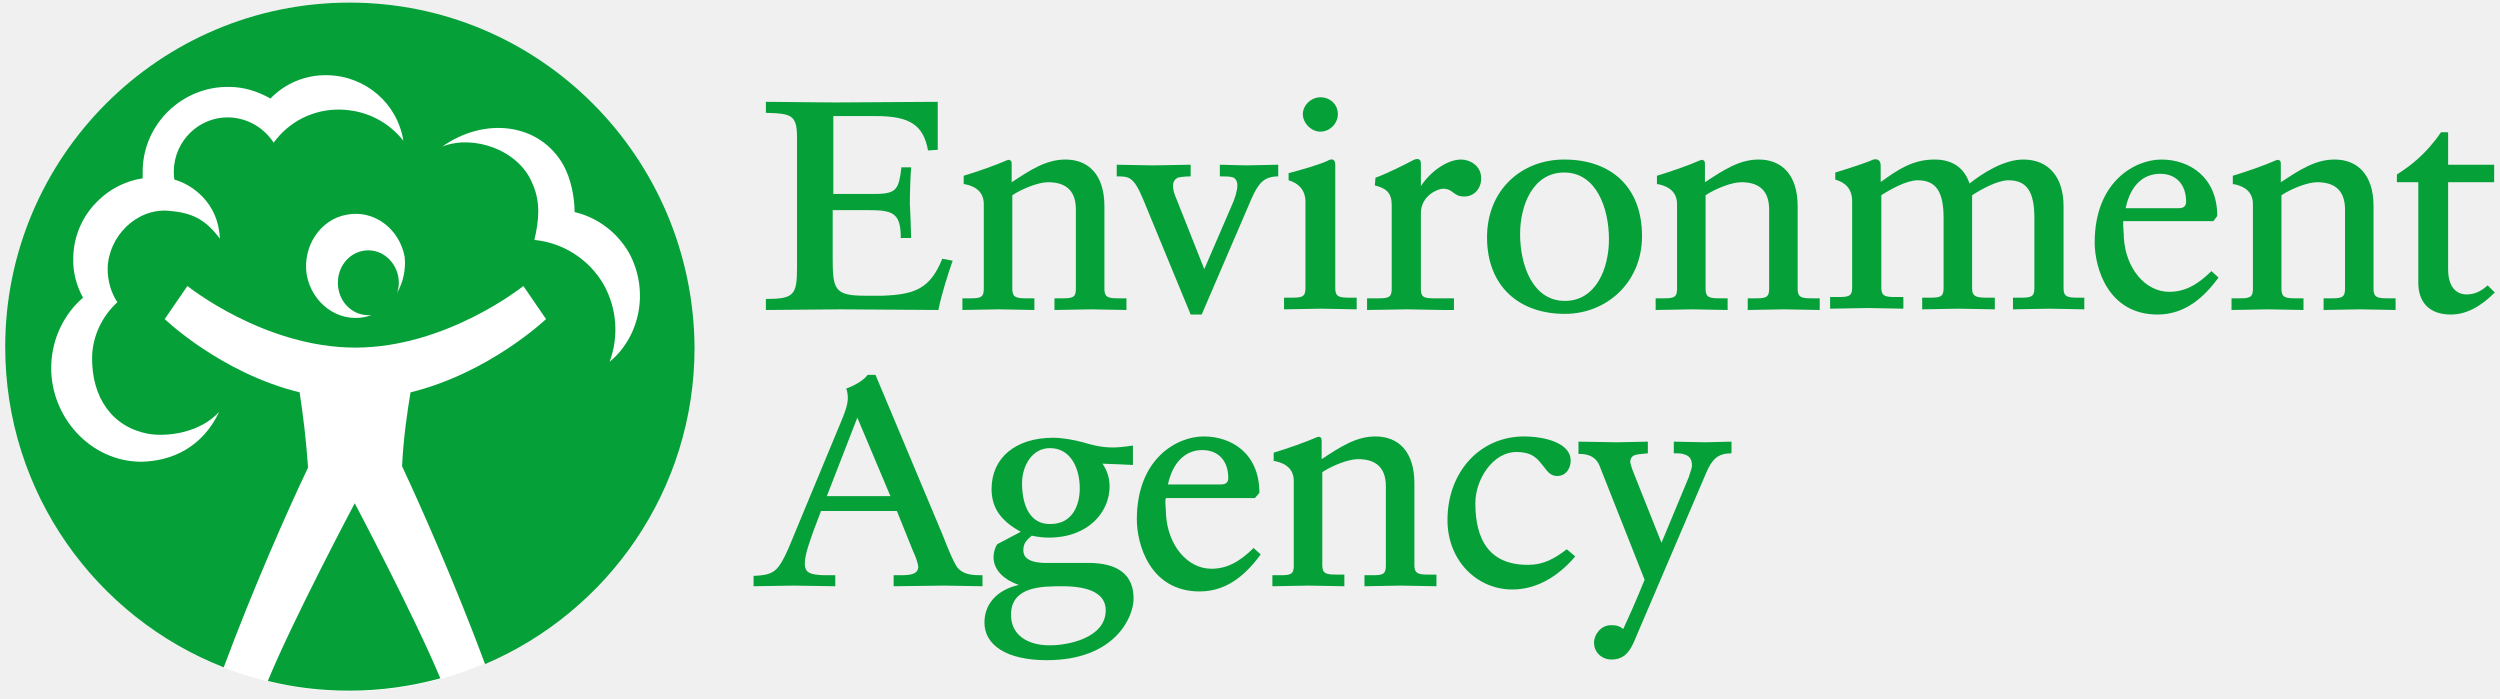
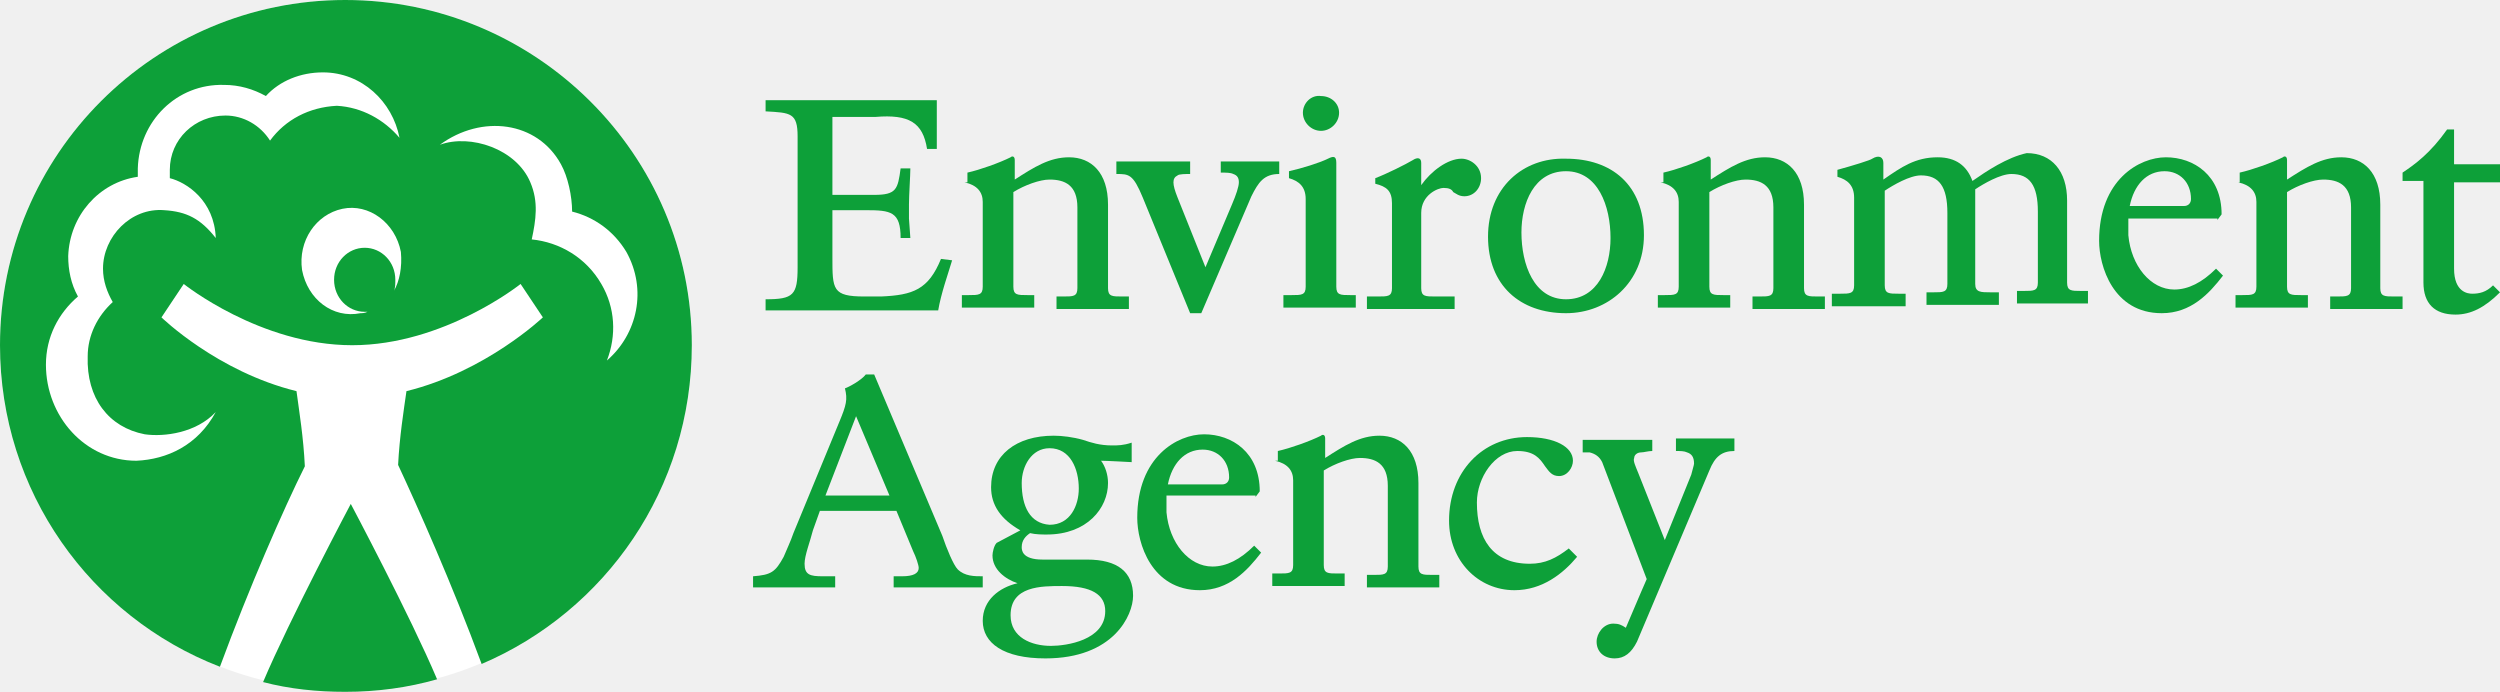
- <svg xmlns="http://www.w3.org/2000/svg" xmlns:xlink="http://www.w3.org/1999/xlink" version="1.1" id="Layer_1" x="0px" y="0px" viewBox="0 0 385.5 107.7" style="enable-background:new 0 0 385.5 107.7;" xml:space="preserve">
+ <svg xmlns="http://www.w3.org/2000/svg" version="1.1" id="Layer_1" x="0px" y="0px" viewBox="0 0 179.6 49.7" style="enable-background:new 0 0 179.6 49.7;" xml:space="preserve">
  <style type="text/css">
- 	.st0{clip-path:url(#SVGID_3_);}
- 	.st1{clip-path:url(#SVGID_4_);fill:#06A039;}
- 	.st2{clip-path:url(#SVGID_7_);}
- 	.st3{clip-path:url(#SVGID_8_);fill:#06A039;}
- 	.st4{clip-path:url(#SVGID_11_);}
- 	.st5{clip-path:url(#SVGID_12_);fill:#06A039;}
- 	.st6{clip-path:url(#SVGID_15_);}
- 	.st7{clip-path:url(#SVGID_16_);fill:#06A039;}
- 	.st8{clip-path:url(#SVGID_19_);}
- 	.st9{clip-path:url(#SVGID_20_);fill:#06A039;}
- 	.st10{clip-path:url(#SVGID_23_);}
- 	.st11{clip-path:url(#SVGID_24_);fill:#06A039;}
- 	.st12{clip-path:url(#SVGID_27_);}
- 	.st13{clip-path:url(#SVGID_28_);fill:#06A039;}
- 	.st14{clip-path:url(#SVGID_31_);}
- 	.st15{clip-path:url(#SVGID_32_);fill:#06A039;}
- 	.st16{clip-path:url(#SVGID_35_);}
- 	.st17{clip-path:url(#SVGID_36_);fill:#06A039;}
- 	.st18{clip-path:url(#SVGID_39_);}
- 	.st19{clip-path:url(#SVGID_40_);fill:#06A039;}
- 	.st20{clip-path:url(#SVGID_43_);}
- 	.st21{clip-path:url(#SVGID_44_);fill:#06A039;}
- 	.st22{clip-path:url(#SVGID_47_);}
- 	.st23{clip-path:url(#SVGID_48_);fill:#06A039;}
- 	.st24{clip-path:url(#SVGID_51_);}
- 	.st25{clip-path:url(#SVGID_52_);fill:#06A039;}
- 	.st26{clip-path:url(#SVGID_55_);}
- 	.st27{clip-path:url(#SVGID_56_);fill:#06A039;}
- 	.st28{clip-path:url(#SVGID_59_);}
- 	.st29{clip-path:url(#SVGID_60_);fill:#06A039;}
- 	.st30{clip-path:url(#SVGID_63_);}
- 	.st31{clip-path:url(#SVGID_64_);fill:#06A039;}
- 	.st32{clip-path:url(#SVGID_67_);}
- 	.st33{clip-path:url(#SVGID_68_);fill:#06A039;}
- 	.st34{clip-path:url(#SVGID_71_);}
- 	.st35{clip-path:url(#SVGID_72_);fill:#06A039;}
- 	.st36{clip-path:url(#SVGID_75_);}
- 	.st37{clip-path:url(#SVGID_76_);fill:#FFFFFF;}
- 	.st38{clip-path:url(#SVGID_79_);}
- 	.st39{clip-path:url(#SVGID_80_);fill:#06A039;}
- 	.st40{clip-path:url(#SVGID_83_);}
- 	.st41{clip-path:url(#SVGID_84_);fill:#FFFFFF;}
- 	.st42{clip-path:url(#SVGID_87_);}
- 	.st43{clip-path:url(#SVGID_88_);fill:#FFFFFF;}
- 	.st44{clip-path:url(#SVGID_91_);}
- 	.st45{clip-path:url(#SVGID_92_);fill:#FFFFFF;}
+ 	.st0{fill:#0DA039;}
+ 	.st1{fill:#FFFFFF;}
</style>
-   <g>
-     <g>
-       <defs>
-         <rect id="SVGID_1_" x="-22.2" y="-21.1" width="430" height="150" />
-       </defs>
-       <defs>
-         <path id="SVGID_2_" d="M143.1,23.2l1.5-0.1v-7.4l-15.9,0.1l-10.6-0.1v1.7c3.9,0.1,4.8,0.3,4.8,3.8v20.1c0,4.2-0.5,4.8-4.8,4.8     v1.7l11.6-0.1l15,0.1c0.5-2.5,1.5-5.6,2.2-7.6l-1.6-0.3c-1.9,4.7-4.3,5.5-9.2,5.7h-2.7c-4.8,0-5-1-5-6v-7.2h5.2     c4,0,5.3,0.3,5.3,4.3h1.6l-0.1-3.1l-0.1-2.2c0-1.6,0.1-4.5,0.2-5.6H139c-0.4,3.3-0.7,4.1-4,4.1h-6.5v-12h6.6     C140.3,17.9,142.4,19.3,143.1,23.2" />
-       </defs>
-       <clipPath id="SVGID_3_">
-         <use xlink:href="#SVGID_1_" style="overflow:visible;" />
-       </clipPath>
-       <clipPath id="SVGID_4_" class="st0">
-         <use xlink:href="#SVGID_2_" style="overflow:visible;" />
-       </clipPath>
-       <rect x="113.1" y="10.7" class="st1" width="38.8" height="42.1" />
-     </g>
-     <g>
-       <defs>
-         <rect id="SVGID_5_" x="-22.2" y="-21.1" width="430" height="150" />
-       </defs>
-       <defs>
-         <path id="SVGID_6_" d="M148.8,28.4c1.9,0.4,2.9,1.4,2.9,3.1v13.1c0,1.3-0.6,1.4-2.1,1.4h-1.2v1.8l5.6-0.1l5.5,0.1V46h-1.2     c-1.5,0-2.2-0.1-2.2-1.4V30.1c1.7-1.1,4.1-2,5.5-2c2.3,0,4.3,0.9,4.3,4.2v12.3c0,1.3-0.6,1.4-2.1,1.4h-1.2v1.8l5.6-0.1l5.5,0.1     V46h-1.2c-1.5,0-2.2-0.1-2.2-1.4V31.8c0-4.9-2.5-7.2-6-7.2c-3,0-5.4,1.6-8.3,3.5v-2.9c0-0.6-0.5-0.6-0.7-0.5     c-1.8,0.8-4.7,1.8-6.7,2.4v1.3H148.8L148.8,28.4z" />
-       </defs>
-       <clipPath id="SVGID_7_">
-         <use xlink:href="#SVGID_5_" style="overflow:visible;" />
-       </clipPath>
-       <clipPath id="SVGID_8_" class="st2">
-         <use xlink:href="#SVGID_6_" style="overflow:visible;" />
-       </clipPath>
-       <rect x="143.4" y="19.6" class="st3" width="35.3" height="33.2" />
-     </g>
-     <g>
-       <defs>
-         <rect id="SVGID_9_" x="-22.2" y="-21.1" width="430" height="150" />
-       </defs>
-       <defs>
-         <path id="SVGID_10_" d="M344.5,28.4c1.9,0.4,2.9,1.4,2.9,3.1v13.1c0,1.3-0.6,1.4-2.1,1.4h-1.2v1.8l5.6-0.1l5.5,0.1V46H354     c-1.5,0-2.2-0.1-2.2-1.4V30.1c1.7-1.1,4.1-2,5.5-2c2.3,0,4.3,0.9,4.3,4.2v12.3c0,1.3-0.6,1.4-2.1,1.4h-1.2v1.8l5.6-0.1l5.5,0.1     V46h-1.2c-1.5,0-2.2-0.1-2.2-1.4V31.8c0-4.9-2.5-7.2-6-7.2c-3,0-5.4,1.6-8.3,3.5v-2.9c0-0.6-0.5-0.6-0.7-0.5     c-1.8,0.8-4.7,1.8-6.7,2.4v1.3H344.5L344.5,28.4z" />
-       </defs>
-       <clipPath id="SVGID_11_">
-         <use xlink:href="#SVGID_9_" style="overflow:visible;" />
-       </clipPath>
-       <clipPath id="SVGID_12_" class="st4">
-         <use xlink:href="#SVGID_10_" style="overflow:visible;" />
-       </clipPath>
-       <rect x="339.1" y="19.6" class="st5" width="35.3" height="33.2" />
-     </g>
-     <g>
-       <defs>
-         <rect id="SVGID_13_" x="-22.2" y="-21.1" width="430" height="150" />
-       </defs>
-       <defs>
-         <path id="SVGID_14_" d="M255.7,28.4c1.9,0.4,2.9,1.4,2.9,3.1v13.1c0,1.3-0.6,1.4-2.1,1.4h-1.2v1.8l5.6-0.1l5.5,0.1V46h-1.2     c-1.5,0-2.2-0.1-2.2-1.4V30.1c1.7-1.1,4.1-2,5.5-2c2.3,0,4.3,0.9,4.3,4.2v12.3c0,1.3-0.6,1.4-2.1,1.4h-1.2v1.8l5.6-0.1l5.5,0.1     V46h-1.2c-1.5,0-2.2-0.1-2.2-1.4V31.8c0-4.9-2.5-7.2-6-7.2c-3,0-5.4,1.6-8.3,3.5v-2.9c0-0.6-0.5-0.6-0.7-0.5     c-1.8,0.8-4.7,1.8-6.7,2.4v1.3H255.7L255.7,28.4z" />
-       </defs>
-       <clipPath id="SVGID_15_">
-         <use xlink:href="#SVGID_13_" style="overflow:visible;" />
-       </clipPath>
-       <clipPath id="SVGID_16_" class="st6">
-         <use xlink:href="#SVGID_14_" style="overflow:visible;" />
-       </clipPath>
-       <rect x="250.3" y="19.6" class="st7" width="35.3" height="33.2" />
-     </g>
-     <g>
-       <defs>
-         <rect id="SVGID_17_" x="-22.2" y="-21.1" width="430" height="150" />
-       </defs>
-       <defs>
-         <path id="SVGID_18_" d="M197.1,27.2v-1.8l-4.9,0.1l-4.1-0.1v1.8c0.8,0,1.4,0,1.8,0.1c0.6,0.1,0.9,0.6,0.9,1.3     c0,0.7-0.3,1.9-1,3.4l-4.1,9.5l-4.2-10.6c-0.9-2-0.8-3,0.1-3.5c0.3-0.1,1.2-0.2,2-0.2v-1.8l-5.8,0.1l-5.6-0.1v1.8     c1.9,0,2.6,0,4.1,3.6l7.3,17.7h1.7l7.7-17.9C194,28.4,194.8,27.2,197.1,27.2" />
-       </defs>
-       <clipPath id="SVGID_19_">
-         <use xlink:href="#SVGID_17_" style="overflow:visible;" />
-       </clipPath>
-       <clipPath id="SVGID_20_" class="st8">
-         <use xlink:href="#SVGID_18_" style="overflow:visible;" />
-       </clipPath>
-       <rect x="167.2" y="20.4" class="st9" width="34.9" height="33.1" />
-     </g>
-     <g>
-       <defs>
-         <rect id="SVGID_21_" x="-22.2" y="-21.1" width="430" height="150" />
-       </defs>
-       <defs>
-         <path id="SVGID_22_" d="M198.7,26.7v1.1c1.4,0.4,2.6,1.4,2.6,3.3v13.4c0,1.3-0.6,1.4-2.1,1.4H198v1.8l5.7-0.1l5.5,0.1v-1.8h-1.1     c-1.5,0-2.2-0.1-2.2-1.4v-19c0-1-0.5-1.1-1.2-0.7C203.4,25.4,200.6,26.2,198.7,26.7" />
-       </defs>
-       <clipPath id="SVGID_23_">
-         <use xlink:href="#SVGID_21_" style="overflow:visible;" />
-       </clipPath>
-       <clipPath id="SVGID_24_" class="st10">
-         <use xlink:href="#SVGID_22_" style="overflow:visible;" />
-       </clipPath>
-       <rect x="193" y="19.5" class="st11" width="21.2" height="33.1" />
-     </g>
-     <g>
-       <defs>
-         <rect id="SVGID_25_" x="-22.2" y="-21.1" width="430" height="150" />
-       </defs>
-       <defs>
-         <path id="SVGID_26_" d="M200.9,17.6c0,1.4,1.3,2.7,2.7,2.7c1.5,0,2.7-1.3,2.7-2.7c0-1.5-1.2-2.6-2.7-2.6     C202.2,15,200.9,16.2,200.9,17.6" />
-       </defs>
-       <clipPath id="SVGID_27_">
-         <use xlink:href="#SVGID_25_" style="overflow:visible;" />
-       </clipPath>
-       <clipPath id="SVGID_28_" class="st12">
-         <use xlink:href="#SVGID_26_" style="overflow:visible;" />
-       </clipPath>
-       <rect x="195.9" y="10" class="st13" width="15.4" height="15.3" />
-     </g>
-     <g>
-       <defs>
-         <rect id="SVGID_29_" x="-22.2" y="-21.1" width="430" height="150" />
-       </defs>
-       <defs>
-         <path id="SVGID_30_" d="M212,28.6c1.7,0.4,2.6,1.1,2.6,3v13c0,1.3-0.6,1.4-2.1,1.4h-1.7v1.8l6.2-0.1l5.5,0.1h1.7V46h-3     c-1.5,0-2.1-0.1-2.1-1.4V32.9c0-2.8,2.7-3.8,3.4-3.8c0.8,0,1.2,0.3,1.6,0.6c0.4,0.3,0.8,0.6,1.7,0.6c1.5,0,2.6-1.2,2.6-2.8     c0-2-1.8-2.9-3.1-2.9c-2.1,0-4.7,1.8-6.2,4.1v-3.5c0-0.8-0.6-0.8-1.2-0.5c-1.1,0.6-4.1,2.1-5.8,2.7L212,28.6L212,28.6z" />
-       </defs>
-       <clipPath id="SVGID_31_">
-         <use xlink:href="#SVGID_29_" style="overflow:visible;" />
-       </clipPath>
-       <clipPath id="SVGID_32_" class="st14">
-         <use xlink:href="#SVGID_30_" style="overflow:visible;" />
-       </clipPath>
-       <rect x="205.8" y="19.5" class="st15" width="27.6" height="33.3" />
-     </g>
-     <g>
-       <defs>
-         <rect id="SVGID_33_" x="-22.2" y="-21.1" width="430" height="150" />
-       </defs>
-       <defs>
-         <path id="SVGID_34_" d="M234.4,36.1c0-4.5,2-9.5,6.8-9.5c4.9,0,6.9,5.4,6.9,10.3c0,4.5-2,9.5-6.8,9.5     C236.4,46.4,234.4,41,234.4,36.1 M229.3,36.6c0,7.5,4.9,11.8,12,11.8c6.4,0,11.9-4.8,11.9-12c0-7.6-4.8-11.8-12-11.8     C234.6,24.6,229.3,29.3,229.3,36.6" />
-       </defs>
-       <clipPath id="SVGID_35_">
-         <use xlink:href="#SVGID_33_" style="overflow:visible;" />
-       </clipPath>
-       <clipPath id="SVGID_36_" class="st16">
-         <use xlink:href="#SVGID_34_" style="overflow:visible;" />
-       </clipPath>
-       <rect x="224.3" y="19.6" class="st17" width="33.9" height="33.8" />
-     </g>
-     <g>
-       <defs>
-         <rect id="SVGID_37_" x="-22.2" y="-21.1" width="430" height="150" />
-       </defs>
-       <defs>
-         <path id="SVGID_38_" d="M303.7,28.3c-0.8-2.4-2.6-3.7-5.4-3.7c-3.4,0-5.7,1.6-8.2,3.4c0,0,0,0-0.1,0v-2.5c0-0.9-0.7-1.2-1.6-0.7     c-0.2,0.1-3,1.1-5.4,1.8v1.1c1.5,0.4,2.6,1.4,2.6,3.3v13.4c0,1.3-0.6,1.4-2.1,1.4h-1.3v1.8l5.8-0.1l5.5,0.1v-1.8h-1.2     c-1.5,0-2.2-0.1-2.2-1.4V30.1c1.4-0.9,3.9-2.3,5.6-2.3c2.8,0,4,1.7,4,5.8v10.9c0,1.3-0.6,1.4-2.1,1.4h-1.2v1.8l5.6-0.1l5.6,0.1     v-1.8h-1.2c-1.5,0-2.3-0.1-2.3-1.4V30.1c1.4-0.9,3.9-2.3,5.6-2.3c2.8,0,4,1.7,4,5.8v10.9c0,1.3-0.6,1.4-2.1,1.4h-1.2v1.8l5.6-0.1     l5.4,0.1v-1.8h-1c-1.5,0-2.2-0.1-2.2-1.4V31.8c0-4.5-2.3-7.2-6.2-7.2C309,24.6,305.7,26.7,303.7,28.3" />
-       </defs>
-       <clipPath id="SVGID_39_">
-         <use xlink:href="#SVGID_37_" style="overflow:visible;" />
-       </clipPath>
-       <clipPath id="SVGID_40_" class="st18">
-         <use xlink:href="#SVGID_38_" style="overflow:visible;" />
-       </clipPath>
-       <rect x="277.2" y="19.5" class="st19" width="49.2" height="33.1" />
-     </g>
-     <g>
-       <defs>
-         <rect id="SVGID_41_" x="-22.2" y="-21.1" width="430" height="150" />
-       </defs>
-       <defs>
-         <path id="SVGID_42_" d="M327.8,32c0.7-3.3,2.6-5.2,5.3-5.2c2.5,0,4,1.7,4,4.3c0,0.6-0.3,1-1.1,1h-8.2V32L327.8,32z M341.3,34.1     l0.6-0.8c0-6-4.3-8.7-8.6-8.7c-4.1,0-10.3,3.4-10.3,12.8c0,3.8,2,11.1,9.7,11.1c4.5,0,7.4-3,9.4-5.7l-1.1-1     c-2.2,2.2-4.2,3.2-6.5,3.2c-3.7,0-6.7-3.6-7-8.3c0-0.8-0.1-1.4-0.1-1.9c0-0.3,0-0.5,0-0.7H341.3L341.3,34.1z" />
-       </defs>
-       <clipPath id="SVGID_43_">
-         <use xlink:href="#SVGID_41_" style="overflow:visible;" />
-       </clipPath>
-       <clipPath id="SVGID_44_" class="st20">
-         <use xlink:href="#SVGID_42_" style="overflow:visible;" />
-       </clipPath>
-       <rect x="318" y="19.6" class="st21" width="29.1" height="33.9" />
-     </g>
-     <g>
-       <defs>
-         <rect id="SVGID_45_" x="-22.2" y="-21.1" width="430" height="150" />
-       </defs>
-       <defs>
-         <path id="SVGID_46_" d="M196.6,71.1c1.9,0.4,2.9,1.4,2.9,3.1v13.1c0,1.3-0.6,1.4-2.1,1.4h-1.2v1.7l5.6-0.1l5.5,0.1v-1.8h-1.2     c-1.5,0-2.2-0.1-2.2-1.4V72.8c1.7-1.1,4.1-2,5.5-2c2.3,0,4.3,0.9,4.3,4.2v12.3c0,1.3-0.6,1.4-2.1,1.4h-1.2v1.7l5.6-0.1l5.5,0.1     v-1.8h-1.2c-1.5,0-2.2-0.1-2.2-1.4V74.5c0-4.9-2.5-7.2-6-7.2c-3,0-5.4,1.6-8.3,3.5v-2.9c0-0.6-0.5-0.6-0.7-0.5     c-1.8,0.8-4.7,1.8-6.7,2.4v1.3H196.6L196.6,71.1z" />
-       </defs>
-       <clipPath id="SVGID_47_">
-         <use xlink:href="#SVGID_45_" style="overflow:visible;" />
-       </clipPath>
-       <clipPath id="SVGID_48_" class="st22">
-         <use xlink:href="#SVGID_46_" style="overflow:visible;" />
-       </clipPath>
-       <rect x="191.2" y="62.3" class="st23" width="35.3" height="33.1" />
-     </g>
-     <g>
-       <defs>
-         <rect id="SVGID_49_" x="-22.2" y="-21.1" width="430" height="150" />
-       </defs>
-       <defs>
-         <path id="SVGID_50_" d="M180.1,74.7c0.7-3.3,2.6-5.3,5.3-5.3c2.5,0,4,1.7,4,4.3c0,0.6-0.3,1-1.1,1H180.1L180.1,74.7z M193.5,76.8     l0.7-0.8c0-6.1-4.3-8.7-8.6-8.7c-4.1,0-10.3,3.4-10.3,12.8c0,3.8,2,11.1,9.7,11.1c4.5,0,7.4-3,9.4-5.7l-1.1-1     c-2.2,2.2-4.2,3.2-6.5,3.2c-3.7,0-6.7-3.6-7-8.3c0-0.8-0.1-1.4-0.1-1.9c0-0.3,0-0.5,0.1-0.7H193.5L193.5,76.8z" />
-       </defs>
-       <clipPath id="SVGID_51_">
-         <use xlink:href="#SVGID_49_" style="overflow:visible;" />
-       </clipPath>
-       <clipPath id="SVGID_52_" class="st24">
-         <use xlink:href="#SVGID_50_" style="overflow:visible;" />
-       </clipPath>
-       <rect x="170.3" y="62.3" class="st25" width="29.1" height="33.9" />
-     </g>
-     <g>
-       <defs>
-         <rect id="SVGID_53_" x="-22.2" y="-21.1" width="430" height="150" />
-       </defs>
-       <defs>
-         <path id="SVGID_54_" d="M369.6,26.9v1.2h3.3v15.5c0,3.1,1.8,4.9,5,4.9c2.3,0,4.5-1.1,6.8-3.4l-1.1-1.1c-1.1,1-2.1,1.4-3.3,1.4     c-0.7,0-2.8-0.3-2.8-3.9V28.1h7.1v-2.7h-7.1v-5h-1.1C374,23.9,371.5,25.7,369.6,26.9" />
-       </defs>
-       <clipPath id="SVGID_55_">
-         <use xlink:href="#SVGID_53_" style="overflow:visible;" />
-       </clipPath>
-       <clipPath id="SVGID_56_" class="st26">
-         <use xlink:href="#SVGID_54_" style="overflow:visible;" />
-       </clipPath>
-       <rect x="364.6" y="15.4" class="st27" width="25.1" height="38.1" />
-     </g>
-     <g>
-       <defs>
-         <rect id="SVGID_57_" x="-22.2" y="-21.1" width="430" height="150" />
-       </defs>
-       <defs>
-         <path id="SVGID_58_" d="M132.2,64.4l5.1,12.1h-9.8L132.2,64.4L132.2,64.4z M133.8,57.8c-0.7,1-2.6,1.9-3.3,2.1     c0.5,1.6,0.2,2.7-0.8,5.1l-7.1,17.1c-0.5,1.2-1,2.5-1.6,3.7c-1.2,2.4-2,2.9-4.8,3v1.6l6.2-0.1l6.4,0.1v-1.7H127     c-1.8-0.1-2.9-0.2-2.9-1.8c0-1.4,0.8-3.5,1.4-5.2l1.1-2.9h11.7l2.5,6.2c0.4,0.8,0.8,2,0.8,2.5c-0.1,0.9-0.9,1.2-2.6,1.2h-1.2v1.7     l7.8-0.1l5.9,0.1v-1.7c-1.3,0-2.8,0-3.8-1.1c-0.6-0.7-1.6-3.2-2.3-5L135,57.8H133.8L133.8,57.8z" />
-       </defs>
-       <clipPath id="SVGID_59_">
-         <use xlink:href="#SVGID_57_" style="overflow:visible;" />
-       </clipPath>
-       <clipPath id="SVGID_60_" class="st28">
-         <use xlink:href="#SVGID_58_" style="overflow:visible;" />
-       </clipPath>
-       <rect x="111.2" y="52.8" class="st29" width="45.3" height="42.6" />
-     </g>
-     <g>
-       <defs>
-         <rect id="SVGID_61_" x="-22.2" y="-21.1" width="430" height="150" />
-       </defs>
-       <defs>
-         <path id="SVGID_62_" d="M157.6,74.5c0-2.6,1.5-5.4,4.3-5.4c3.2,0,4.6,3.1,4.6,6.2c0,2.7-1.2,5.5-4.5,5.5     C159,80.9,157.6,78.2,157.6,74.5L157.6,74.5z M155.9,94.8c0-4.4,4.8-4.4,7.9-4.4c4.5,0,6.7,1.3,6.7,3.7c0,4.4-6.1,5.4-8.4,5.4     C159.2,99.6,155.9,98.4,155.9,94.8L155.9,94.8z M153.8,83.9c-0.4,0.5-0.6,1.4-0.6,2c0,2.2,1.9,3.6,3.9,4.3     c-2.8,0.6-5.3,2.5-5.3,5.8c0,3.4,3.3,5.8,9.6,5.8c10.5,0,13.4-6.6,13.4-9.5c0-3.6-2.3-5.5-7-5.5c-1.2,0-5.2,0-6.8,0     c-3.2-0.1-3.2-1.5-3.2-2c0-1.1,0.6-1.6,1.3-2.2c0.9,0.2,1.9,0.3,2.6,0.3c6.2,0,9.4-4,9.4-7.9c0-1.3-0.4-2.5-1.1-3.5     c0.8,0,4.7,0.2,4.7,0.2v-3c-1.3,0.2-2.3,0.3-3.1,0.3c-1.8,0-3.3-0.4-4.6-0.8c-1.5-0.4-3.3-0.7-4.6-0.7c-5.8,0-9.5,3.1-9.5,7.9     c0,2.9,1.4,4.9,4.5,6.6L153.8,83.9L153.8,83.9z" />
-       </defs>
-       <clipPath id="SVGID_63_">
-         <use xlink:href="#SVGID_61_" style="overflow:visible;" />
-       </clipPath>
-       <clipPath id="SVGID_64_" class="st30">
-         <use xlink:href="#SVGID_62_" style="overflow:visible;" />
-       </clipPath>
-       <rect x="146.8" y="62.5" class="st31" width="33" height="44.3" />
-     </g>
-     <g>
-       <defs>
-         <rect id="SVGID_65_" x="-22.2" y="-21.1" width="430" height="150" />
-       </defs>
-       <defs>
-         <path id="SVGID_66_" d="M241.6,84.7c-2,1.5-3.6,2.4-6,2.4c-5.9,0-8.1-3.8-8.1-9.5c0-3.8,2.8-7.9,6.3-7.9c2.6,0,3.3,1.1,4.2,2.2     c0.6,0.8,1.1,1.5,2.1,1.5c1.4,0,2.1-1.2,2.1-2.4c0-2.2-2.8-3.6-7-3.7c-6.9-0.1-12,5.4-12,12.9c0,6.2,4.5,10.7,10,10.7     c4.2,0,7.5-2.5,9.7-5.1L241.6,84.7L241.6,84.7z" />
-       </defs>
-       <clipPath id="SVGID_67_">
-         <use xlink:href="#SVGID_65_" style="overflow:visible;" />
-       </clipPath>
-       <clipPath id="SVGID_68_" class="st32">
-         <use xlink:href="#SVGID_66_" style="overflow:visible;" />
-       </clipPath>
-       <rect x="218.2" y="62.3" class="st33" width="29.7" height="33.6" />
-     </g>
-     <g>
-       <defs>
-         <rect id="SVGID_69_" x="-22.2" y="-21.1" width="430" height="150" />
-       </defs>
-       <defs>
-         <path id="SVGID_70_" d="M253.6,89.4c-0.2,0.4-1.2,3.1-3.3,7.6c-0.6-0.5-1.1-0.6-1.9-0.6c-1.5,0-2.6,1.4-2.6,2.7     c0,1.5,1.2,2.6,2.7,2.6c1.6,0,2.6-0.8,3.4-2.6l11.2-26.2c0.9-2.1,1.8-3,3.9-3v-1.8l-4,0.1l-4.9-0.1v1.8c0.7,0,1.3,0,1.7,0.2     c0.7,0.2,1.1,0.7,1.1,1.7c0,0.3-0.2,0.9-0.5,1.8l-4.2,10.1l-4.1-10.3c-0.4-1-0.8-2-0.7-2.4c0.1-0.5,0.4-0.8,1-0.9     c0.4-0.1,1-0.1,1.7-0.2v-1.8l-4.7,0.1l-6-0.1V70c0.3,0,0.8,0,1.2,0.1c0.9,0.2,1.6,0.7,2,1.6L253.6,89.4L253.6,89.4z" />
-       </defs>
-       <clipPath id="SVGID_71_">
-         <use xlink:href="#SVGID_69_" style="overflow:visible;" />
-       </clipPath>
-       <clipPath id="SVGID_72_" class="st34">
-         <use xlink:href="#SVGID_70_" style="overflow:visible;" />
-       </clipPath>
-       <rect x="238.4" y="63.1" class="st35" width="33.6" height="43.6" />
-     </g>
-     <g>
-       <defs>
-         <rect id="SVGID_73_" x="-22.2" y="-21.1" width="430" height="150" />
-       </defs>
-       <defs>
-         <path id="SVGID_74_" d="M106.9,53.5c0,29.3-23.8,53.1-53.1,53.1c-29.2-0.1-53-23.8-53-53.1c0-29.3,23.8-53.1,53.1-53.1     S106.9,24.2,106.9,53.5" />
-       </defs>
-       <clipPath id="SVGID_75_">
-         <use xlink:href="#SVGID_73_" style="overflow:visible;" />
-       </clipPath>
-       <clipPath id="SVGID_76_" class="st36">
-         <use xlink:href="#SVGID_74_" style="overflow:visible;" />
-       </clipPath>
-       <rect x="-4.2" y="-4.6" class="st37" width="116.1" height="116.2" />
-     </g>
-     <g>
-       <defs>
-         <rect id="SVGID_77_" x="-22.2" y="-21.1" width="430" height="150" />
-       </defs>
-       <defs>
-         <path id="SVGID_78_" d="M53.9,0.4C24.6,0.4,0.8,24.2,0.8,53.5c0,22.5,14,41.7,33.7,49.4c4.5-12.1,9.9-24.3,13-30.8     c-0.3-4.4-0.8-8.4-1.3-11.6c-12.2-3-20.8-11.3-20.8-11.3l3.5-5.1c0,0,11.8,9.5,25.9,9.5c14.1,0,25.9-9.5,25.9-9.5l3.5,5.1     c0,0-8.7,8.3-20.9,11.3c-0.5,3.1-1.1,7-1.3,11.4c3,6.4,8.3,18.4,12.8,30.5c19-8.1,32.3-26.9,32.3-48.8     C106.9,24.2,83.2,0.4,53.9,0.4 M41.3,105c4,1,8.2,1.5,12.6,1.5c4.9,0,9.6-0.7,14-1.9c-4-9.6-13.2-27-13.2-27S45.2,95.5,41.3,105" />
-       </defs>
-       <clipPath id="SVGID_79_">
-         <use xlink:href="#SVGID_77_" style="overflow:visible;" />
-       </clipPath>
-       <clipPath id="SVGID_80_" class="st38">
-         <use xlink:href="#SVGID_78_" style="overflow:visible;" />
-       </clipPath>
-       <rect x="-4.2" y="-4.6" class="st39" width="116.3" height="116.1" />
-     </g>
-     <g>
-       <defs>
-         <rect id="SVGID_81_" x="-22.2" y="-21.1" width="430" height="150" />
-       </defs>
-       <defs>
-         <path id="SVGID_82_" d="M42.2,22c-1.5-2.3-4-3.8-6.9-3.9c-4.6-0.1-8.4,3.6-8.5,8.2c0,0.5,0,0.9,0.1,1.4c2.6,0.7,6.8,3.5,7,9.1     c-2.3-3.1-4.4-4-7.9-4.3c-5-0.4-9.3,4-9.4,8.9c0,1.9,0.5,3.7,1.5,5.2c-2.3,2.1-3.8,5.1-3.9,8.4c-0.1,6.4,3.2,10.9,8.7,11.9     c3,0.5,8-0.2,10.9-3.4c-2.6,5.5-7.3,7.6-12,7.7c-7.9,0-14.1-7-13.9-14.8c0.1-4.2,2-8,4.9-10.5c-1-1.8-1.6-4-1.5-6.2     c0.1-6.2,4.8-11.3,10.7-12.2c0-0.4,0-0.8,0-1.2c0.1-7.2,6.1-13,13.3-12.9c2.3,0,4.5,0.7,6.4,1.8c2.2-2.3,5.4-3.7,8.8-3.6     c5.9,0.1,10.8,4.4,11.7,10.1c-2.3-2.9-5.7-4.7-9.7-4.8C48.3,16.8,44.5,18.8,42.2,22" />
-       </defs>
-       <clipPath id="SVGID_83_">
-         <use xlink:href="#SVGID_81_" style="overflow:visible;" />
-       </clipPath>
-       <clipPath id="SVGID_84_" class="st40">
-         <use xlink:href="#SVGID_82_" style="overflow:visible;" />
-       </clipPath>
-       <rect x="2.9" y="6.6" class="st41" width="64.3" height="69.6" />
-     </g>
-     <g>
-       <defs>
-         <rect id="SVGID_85_" x="-22.2" y="-21.1" width="430" height="150" />
-       </defs>
-       <defs>
-         <path id="SVGID_86_" d="M61.2,45.2c0.2-0.5,0.3-1,0.3-1.6c0-2.7-2.1-5-4.7-5s-4.7,2.2-4.7,5s2.1,5,4.7,5c0.2,0,0.3,0,0.5,0     c-0.4,0.1-0.7,0.2-1.1,0.3c-4.2,0.8-8.1-2.2-8.9-6.5c-0.7-4.4,2.1-8.6,6.2-9.3c4.2-0.8,8.1,2.2,8.9,6.5     C62.6,41.5,62.2,43.5,61.2,45.2" />
-       </defs>
-       <clipPath id="SVGID_87_">
-         <use xlink:href="#SVGID_85_" style="overflow:visible;" />
-       </clipPath>
-       <clipPath id="SVGID_88_" class="st42">
-         <use xlink:href="#SVGID_86_" style="overflow:visible;" />
-       </clipPath>
-       <rect x="42.1" y="27.9" class="st43" width="25.3" height="26.1" />
-     </g>
-     <g>
-       <defs>
-         <rect id="SVGID_89_" x="-22.2" y="-21.1" width="430" height="150" />
-       </defs>
-       <defs>
-         <path id="SVGID_90_" d="M94,55.8c1.4-3.8,1.2-8.1-0.9-11.9c-2.3-4-6.4-6.5-10.7-6.9c0.7-3,1-5.8-0.3-8.7     c-2.1-5.2-9.1-7.6-13.9-5.7c6.5-4.6,15-3.7,18.7,2.9c1.1,2,1.7,4.8,1.7,7.2c3.4,0.8,6.5,3,8.4,6.3C100.1,44.7,98.8,51.8,94,55.8" />
-       </defs>
-       <clipPath id="SVGID_91_">
-         <use xlink:href="#SVGID_89_" style="overflow:visible;" />
-       </clipPath>
-       <clipPath id="SVGID_92_" class="st44">
-         <use xlink:href="#SVGID_90_" style="overflow:visible;" />
-       </clipPath>
-       <rect x="63.2" y="14.7" class="st45" width="40.5" height="46.1" />
-     </g>
-   </g>
+   <path class="st0" d="M66.6,10.7l0.7,0V7.2l-7.4,0l-4.9,0l0,0.8c1.8,0.1,2.3,0.1,2.3,1.8v9.4c0,2-0.3,2.3-2.3,2.3v0.8l5.4,0l7,0  c0.2-1.2,0.7-2.6,1-3.6l-0.8-0.1c-0.9,2.2-2,2.6-4.3,2.7h-1.2c-2.3,0-2.3-0.5-2.3-2.8c0,0,0-3.1,0-3.4c0.2,0,2.4,0,2.4,0  c1.8,0,2.5,0.1,2.5,2h0.7l-0.1-1.4l0-1c0-0.7,0.1-2.1,0.1-2.6h-0.7c-0.2,1.5-0.3,1.9-1.9,1.9c0,0-2.8,0-3,0c0-0.2,0-5.4,0-5.6  c0.2,0,3.1,0,3.1,0C65.3,8.2,66.3,8.8,66.6,10.7" />
+   <path class="st0" d="M69.3,13.1c0.9,0.2,1.3,0.7,1.3,1.4v6.1c0,0.6-0.3,0.6-1,0.6h-0.5v0.9l2.6,0l2.6,0l0-0.9h-0.5c-0.7,0-1,0-1-0.6  c0,0,0-6.6,0-6.8c0.8-0.5,1.9-0.9,2.6-0.9c1.1,0,2,0.4,2,2v5.8c0,0.6-0.3,0.6-1,0.6h-0.5v0.9l2.6,0l2.6,0l0-0.9h-0.5  c-0.7,0-1,0-1-0.6v-6c0-2.3-1.2-3.4-2.8-3.4c-1.4,0-2.5,0.7-3.9,1.6c0-0.3,0-1.4,0-1.4c0-0.3-0.2-0.3-0.3-0.2  c-0.8,0.4-2.2,0.9-3.1,1.1V13.1" />
+   <path class="st0" d="M160.8,13.1c0.9,0.2,1.3,0.7,1.3,1.4v6.1c0,0.6-0.3,0.6-1,0.6h-0.5v0.9l2.6,0l2.6,0l0-0.9h-0.5  c-0.7,0-1,0-1-0.6c0,0,0-6.6,0-6.8c0.8-0.5,1.9-0.9,2.6-0.9c1.1,0,2,0.4,2,2v5.8c0,0.6-0.3,0.6-1,0.6h-0.5v0.9l2.6,0l2.6,0l0-0.9  H172c-0.7,0-1,0-1-0.6v-6c0-2.3-1.2-3.4-2.8-3.4c-1.4,0-2.5,0.7-3.9,1.6c0-0.3,0-1.4,0-1.4c0-0.3-0.2-0.3-0.3-0.2  c-0.8,0.4-2.2,0.9-3.1,1.1V13.1" />
+   <path class="st0" d="M119.3,13.1c0.9,0.2,1.3,0.7,1.3,1.4v6.1c0,0.6-0.3,0.6-1,0.6h-0.5v0.9l2.6,0l2.6,0l0-0.9h-0.5  c-0.7,0-1,0-1-0.6c0,0,0-6.6,0-6.8c0.8-0.5,1.9-0.9,2.6-0.9c1.1,0,2,0.4,2,2v5.8c0,0.6-0.3,0.6-1,0.6h-0.5v0.9l2.6,0l2.6,0l0-0.9  h-0.5c-0.7,0-1,0-1-0.6v-6c0-2.3-1.2-3.4-2.8-3.4c-1.4,0-2.5,0.7-3.9,1.6c0-0.3,0-1.4,0-1.4c0-0.3-0.2-0.3-0.3-0.2  c-0.8,0.4-2.2,0.9-3.1,1.1V13.1" />
+   <path class="st0" d="M91.9,12.5v-0.9l-2.3,0l-1.9,0l0,0.8c0.4,0,0.7,0,0.9,0.1c0.3,0.1,0.4,0.3,0.4,0.6c0,0.3-0.2,0.9-0.5,1.6  l-1.9,4.5l-2-5c-0.4-1-0.4-1.4,0-1.6c0.1-0.1,0.6-0.1,0.9-0.1v-0.9l-2.7,0l-2.6,0l0,0.9c0.9,0,1.2,0,1.9,1.7l3.4,8.3h0.8l3.6-8.4  C90.4,13.1,90.8,12.5,91.9,12.5" />
+   <path class="st0" d="M92.6,12.3v0.5c0.7,0.2,1.2,0.6,1.2,1.5v6.3c0,0.6-0.3,0.6-1,0.6h-0.6v0.9l2.6,0l2.6,0v-0.9H97  c-0.7,0-1,0-1-0.6v-8.9c0-0.5-0.2-0.5-0.6-0.3C94.8,11.7,93.5,12.1,92.6,12.3" />
+   <path class="st0" d="M93.6,8.1c0,0.7,0.6,1.3,1.3,1.3c0.7,0,1.3-0.6,1.3-1.3c0-0.7-0.6-1.2-1.3-1.2C94.2,6.8,93.6,7.4,93.6,8.1" />
+   <path class="st0" d="M98.8,13.2c0.8,0.2,1.2,0.5,1.2,1.4v6.1c0,0.6-0.3,0.6-1,0.6h-0.8v0.9l2.9,0l2.6,0l0.8,0v-0.9h-1.4  c-0.7,0-1,0-1-0.6v-5.4c0-1.3,1.2-1.8,1.6-1.8c0.4,0,0.6,0.1,0.7,0.3c0.2,0.1,0.4,0.3,0.8,0.3c0.7,0,1.2-0.6,1.2-1.3  c0-0.9-0.8-1.4-1.4-1.4c-1,0-2.2,0.9-2.9,1.9v-1.6c0-0.4-0.3-0.4-0.6-0.2c-0.5,0.3-1.9,1-2.7,1.3L98.8,13.2" />
+   <path class="st0" d="M106.9,17c0,3.5,2.3,5.5,5.6,5.5c3,0,5.6-2.2,5.6-5.6c0-3.6-2.3-5.5-5.6-5.5C109.4,11.3,106.9,13.5,106.9,17   M109.3,16.7c0-2.1,0.9-4.4,3.2-4.4c2.3,0,3.2,2.5,3.2,4.8c0,2.1-0.9,4.4-3.2,4.4C110.2,21.5,109.3,19,109.3,16.7z" />
+   <path class="st0" d="M141.7,13c-0.4-1.1-1.2-1.7-2.5-1.7c-1.6,0-2.6,0.7-3.9,1.6c0,0,0,0,0,0c0-0.3,0-1.2,0-1.2  c0-0.4-0.3-0.6-0.8-0.3c-0.1,0.1-1.4,0.5-2.5,0.8v0.5c0.7,0.2,1.2,0.6,1.2,1.5v6.3c0,0.6-0.3,0.6-1,0.6h-0.6v0.9l2.7,0l2.6,0l0-0.9  h-0.5c-0.7,0-1,0-1-0.6c0,0,0-6.6,0-6.8c0.6-0.4,1.8-1.1,2.6-1.1c1.3,0,1.9,0.8,1.9,2.7v5.1c0,0.6-0.3,0.6-1,0.6h-0.5v0.9l2.6,0  l2.6,0v-0.9H143c-0.7,0-1.1,0-1.1-0.6c0,0,0-6.6,0-6.8c0.6-0.4,1.8-1.1,2.6-1.1c1.3,0,1.9,0.8,1.9,2.7v5.1c0,0.6-0.3,0.6-1,0.6h-0.5  v0.9l2.6,0l2.5,0l0-0.9h-0.5c-0.7,0-1,0-1-0.6v-5.9c0-2.1-1.1-3.4-2.9-3.4C144.2,11.3,142.7,12.3,141.7,13" />
+   <path class="st0" d="M159.3,15.8l0.3-0.4c0-2.8-2-4.1-4-4.1c-1.9,0-4.8,1.6-4.8,6c0,1.8,1,5.2,4.5,5.2c2.1,0,3.4-1.4,4.4-2.7  l-0.5-0.5c-1,1-2,1.5-3,1.5c-1.7,0-3.1-1.7-3.3-3.9c0-0.4,0-0.7,0-0.9c0-0.2,0-0.2,0-0.3H159.3 M153,14.8c0.3-1.5,1.2-2.5,2.5-2.5  c1.1,0,1.9,0.8,1.9,2c0,0.3-0.2,0.5-0.5,0.5H153z" />
+   <path class="st0" d="M91.6,33.1c0.9,0.2,1.3,0.7,1.3,1.4v6.1c0,0.6-0.3,0.6-1,0.6h-0.5v0.9l2.6,0l2.6,0l0-0.9h-0.5c-0.7,0-1,0-1-0.6  c0,0,0-6.6,0-6.8c0.8-0.5,1.9-0.9,2.6-0.9c1.1,0,2,0.4,2,2v5.8c0,0.6-0.3,0.6-1,0.6h-0.5v0.9l2.6,0l2.6,0l0-0.9h-0.5  c-0.7,0-1,0-1-0.6v-6c0-2.3-1.2-3.4-2.8-3.4c-1.4,0-2.5,0.7-3.9,1.6c0-0.3,0-1.4,0-1.4c0-0.3-0.2-0.3-0.3-0.2  c-0.8,0.4-2.2,0.9-3.1,1.1V33.1" />
+   <path class="st0" d="M90.2,35.7l0.3-0.4c0-2.8-2-4.1-4-4.1c-1.9,0-4.8,1.6-4.8,6c0,1.8,1,5.2,4.5,5.2c2.1,0,3.4-1.4,4.4-2.7  l-0.5-0.5c-1,1-2,1.5-3,1.5c-1.7,0-3.1-1.7-3.3-3.9c0-0.4,0-0.7,0-0.9c0-0.2,0-0.2,0-0.3H90.2 M83.9,34.8c0.3-1.5,1.2-2.5,2.5-2.5  c1.1,0,1.9,0.8,1.9,2c0,0.3-0.2,0.5-0.5,0.5H83.9z" />
+   <path class="st0" d="M172.6,12.4v0.6h1.5v7.3c0,1.5,0.8,2.3,2.3,2.3c1.1,0,2.1-0.5,3.2-1.6l-0.5-0.5c-0.5,0.5-1,0.6-1.5,0.6  c-0.3,0-1.3-0.1-1.3-1.8v-6.2h3.3v-1.3h-3.3V9.3h-0.5C174.6,11,173.5,11.8,172.6,12.4" />
+   <path class="st0" d="M62.2,26.9c-0.3,0.4-1.2,0.9-1.5,1c0.2,0.8,0.1,1.2-0.4,2.4c0,0-3.3,8-3.3,8c-0.2,0.6-0.5,1.2-0.7,1.7  c-0.6,1.1-0.9,1.3-2.2,1.4v0.8l2.9,0l3,0l0-0.8l-0.9,0c-0.9,0-1.3-0.1-1.3-0.9c0-0.6,0.4-1.6,0.6-2.4l0.5-1.4h5.5l1.2,2.9  c0.2,0.4,0.4,1,0.4,1.2c0,0.4-0.4,0.6-1.2,0.6h-0.6v0.8l3.6,0l2.8,0l0-0.8c-0.6,0-1.3,0-1.8-0.5c-0.3-0.3-0.8-1.5-1.1-2.4l-4.9-11.6  H62.2 M61.5,29.9l2.4,5.7h-4.6L61.5,29.9z" />
+   <path class="st0" d="M71.6,39c-0.2,0.2-0.3,0.7-0.3,0.9c0,1,0.9,1.7,1.8,2c-1.3,0.3-2.5,1.2-2.5,2.7c0,1.6,1.5,2.7,4.5,2.7  c4.9,0,6.3-3.1,6.3-4.5c0-1.7-1.1-2.6-3.3-2.6c-0.6,0-2.4,0-3.2,0c-1.5,0-1.5-0.7-1.5-0.9c0-0.5,0.3-0.8,0.6-1  c0.4,0.1,0.9,0.1,1.2,0.1c2.9,0,4.4-1.9,4.4-3.7c0-0.6-0.2-1.2-0.5-1.6c0.4,0,2.2,0.1,2.2,0.1v-1.4C80.7,32,80.3,32,79.9,32  c-0.9,0-1.5-0.2-2.1-0.4c-0.7-0.2-1.5-0.3-2.1-0.3c-2.7,0-4.5,1.4-4.5,3.7c0,1.3,0.7,2.3,2.1,3.1L71.6,39 M72.6,44.2  c0-2.1,2.2-2.1,3.7-2.1c2.1,0,3.1,0.6,3.1,1.8c0,2.1-2.8,2.5-3.9,2.5C74.1,46.4,72.6,45.8,72.6,44.2z M73.4,34.7  c0-1.2,0.7-2.5,2-2.5c1.5,0,2.1,1.5,2.1,2.9c0,1.2-0.6,2.6-2.1,2.6C74,37.6,73.4,36.4,73.4,34.7z" />
+   <path class="st0" d="M112.7,39.4c-0.9,0.7-1.7,1.1-2.8,1.1c-2.7,0-3.8-1.8-3.8-4.4c0-1.8,1.3-3.7,2.9-3.7c1.2,0,1.6,0.5,2,1.1  c0.3,0.4,0.5,0.7,1,0.7c0.6,0,1-0.6,1-1.1c0-1-1.3-1.7-3.3-1.7c-3.2,0-5.6,2.5-5.6,6c0,2.9,2.1,5,4.7,5c2,0,3.5-1.2,4.5-2.4  L112.7,39.4" />
+   <path class="st0" d="M118.3,41.6c-0.1,0.2-0.6,1.4-1.5,3.5c-0.3-0.2-0.5-0.3-0.9-0.3c-0.7,0-1.2,0.7-1.2,1.3c0,0.7,0.5,1.2,1.3,1.2  c0.7,0,1.2-0.4,1.6-1.2l5.2-12.3c0.4-1,0.9-1.4,1.8-1.4v-0.9l-1.9,0l-2.3,0l0,0.9c0.3,0,0.6,0,0.8,0.1c0.3,0.1,0.5,0.3,0.5,0.8  c0,0.1-0.1,0.4-0.2,0.8l-1.9,4.7l-1.9-4.8c-0.2-0.5-0.4-0.9-0.3-1.1c0-0.2,0.2-0.4,0.5-0.4c0.2,0,0.5-0.1,0.8-0.1l0-0.8l-2.2,0  l-2.8,0v0.9c0.2,0,0.4,0,0.5,0c0.4,0.1,0.7,0.3,0.9,0.7L118.3,41.6" />
+   <path class="st1" d="M49.7,24.8c0,13.7-11.1,24.8-24.8,24.8S0,38.5,0,24.8S11.1,0,24.8,0S49.7,11.1,49.7,24.8" />
+   <path class="st0" d="M18.9,49c1.9,0.5,3.9,0.7,5.9,0.7c2.3,0,4.5-0.3,6.6-0.9c-1.9-4.5-6.2-12.6-6.2-12.6S20.8,44.5,18.9,49 M24.8,0  C11.1,0,0,11.1,0,24.8c0,10.5,6.5,19.5,15.8,23.1c2.1-5.7,4.6-11.4,6.1-14.4c-0.1-2.1-0.4-3.9-0.6-5.4c-5.7-1.4-9.7-5.3-9.7-5.3  l1.6-2.4c0,0,5.5,4.4,12.1,4.4c6.6,0,12.1-4.4,12.1-4.4l1.6,2.4c0,0-4.1,3.9-9.8,5.3c-0.2,1.4-0.5,3.3-0.6,5.3c1.4,3,3.9,8.6,6,14.3  c8.9-3.8,15.1-12.6,15.1-22.9C49.7,11.1,38.5,0,24.8,0z" />
+   <path class="st1" d="M19.4,10.1c-0.7-1.1-1.9-1.8-3.2-1.8c-2.2,0-4,1.7-4,3.9c0,0.2,0,0.4,0,0.6c1.2,0.3,3.2,1.6,3.3,4.3  c-1.1-1.4-2.1-1.9-3.7-2c-2.4-0.2-4.4,1.9-4.4,4.2c0,0.9,0.3,1.7,0.7,2.4c-1.1,1-1.8,2.4-1.8,3.9c-0.1,3,1.5,5.1,4.1,5.6  c1.4,0.2,3.7-0.1,5.1-1.6C14.2,32,12,33,9.8,33.1c-3.7,0-6.5-3.2-6.5-6.9c0-2,0.9-3.7,2.3-4.9c-0.5-0.9-0.7-1.9-0.7-2.9  c0.1-2.9,2.2-5.3,5-5.7c0-0.2,0-0.4,0-0.6c0.1-3.4,2.8-6.1,6.2-6c1.1,0,2.1,0.3,3,0.8c1-1.1,2.5-1.7,4.1-1.7c2.8,0,5,2.1,5.5,4.7  c-1.1-1.3-2.7-2.2-4.5-2.3C22.2,7.7,20.5,8.6,19.4,10.1" />
+   <path class="st1" d="M28.3,20.9c0.1-0.2,0.1-0.5,0.1-0.8c0-1.3-1-2.3-2.2-2.3c-1.2,0-2.2,1-2.2,2.3c0,1.3,1,2.3,2.2,2.3  c0.1,0,0.1,0,0.2,0c-0.2,0.1-0.4,0.1-0.5,0.1c-2,0.4-3.8-1-4.2-3.1c-0.3-2.1,1-4,2.9-4.4c1.9-0.4,3.8,1,4.2,3.1  C28.9,19.2,28.7,20.2,28.3,20.9" />
+   <path class="st1" d="M43.6,25.9c0.7-1.8,0.6-3.8-0.4-5.5c-1.1-1.9-3-3-5-3.2c0.3-1.4,0.5-2.7-0.1-4.1c-1-2.4-4.3-3.5-6.5-2.7  c3-2.2,7-1.7,8.7,1.4c0.5,0.9,0.8,2.3,0.8,3.4c1.6,0.4,3,1.4,3.9,2.9C46.5,20.8,45.8,24,43.6,25.9" />
</svg>
